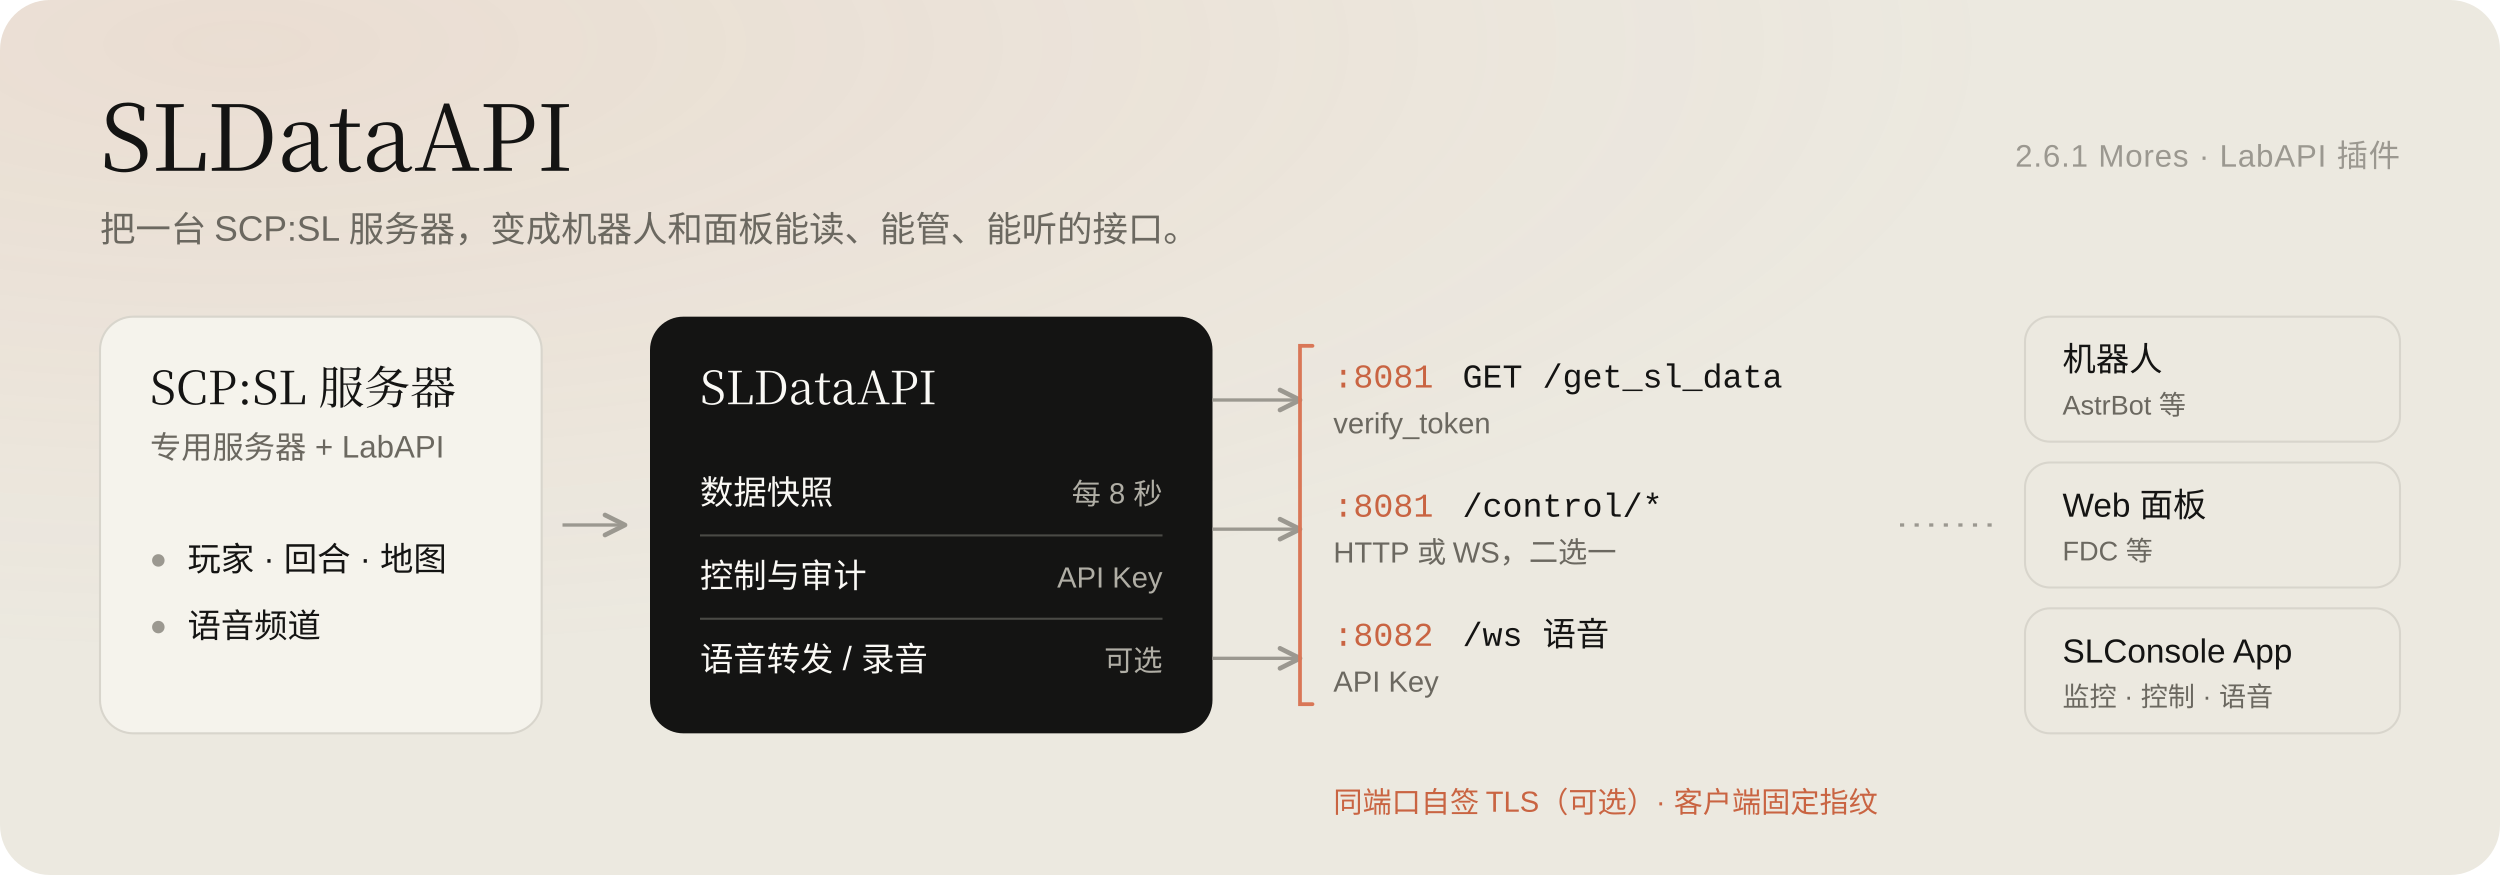
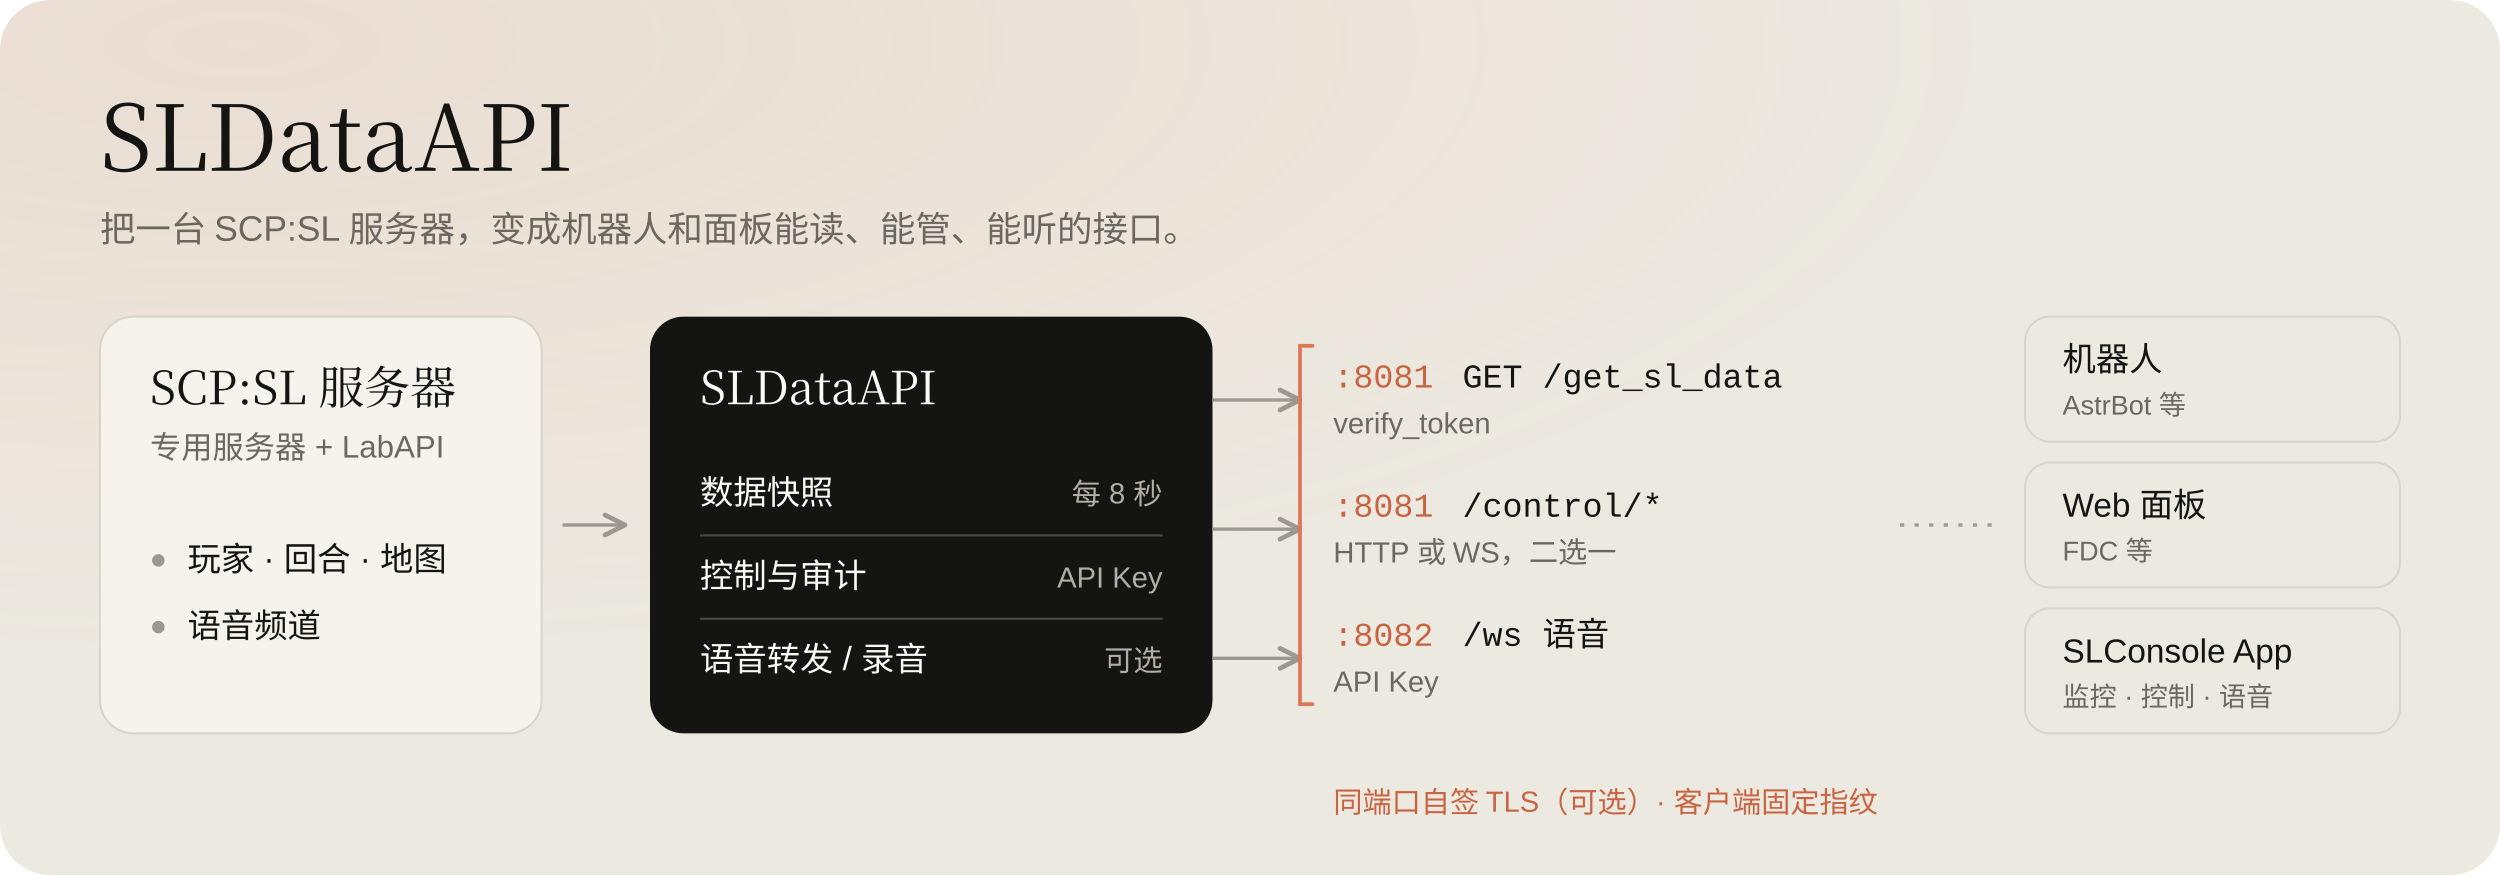
<svg xmlns="http://www.w3.org/2000/svg" width="1200" height="420" viewBox="0 0 1200 420" role="img" aria-labelledby="t d">
  <rect width="1200" height="420" rx="24" fill="#ECE9E0" />
  <defs>
    <radialGradient id="g" cx="0.1" cy="0.05" r="0.7">
      <stop offset="0" stop-color="#D97757" stop-opacity="0.10" />
      <stop offset="1" stop-color="#D97757" stop-opacity="0" />
    </radialGradient>
    <marker id="ar" viewBox="0 0 8 8" refX="7" refY="4" markerWidth="8" markerHeight="8" orient="auto">
      <path d="M1 1 L7 4 L1 7" fill="none" stroke="#9B9890" stroke-width="1.4" stroke-linecap="round" stroke-linejoin="round" />
    </marker>
  </defs>
  <rect width="1200" height="420" rx="24" fill="url(#g)" />
  <text x="48" y="82" font-family="Lora, 'DM Serif Display', Georgia, 'Noto Serif CJK SC', 'Source Han Serif SC', 'Songti SC', SimSun, serif" font-size="44" fill="#141413">SLDataAPI</text>
  <text x="48" y="116" font-family="Poppins, 'DM Sans', 'Segoe UI', 'Helvetica Neue', Arial, 'Noto Sans CJK SC', 'Source Han Sans SC', 'PingFang SC', 'Microsoft YaHei', sans-serif" font-size="17" fill="#6B6860">把一台 SCP:SL 服务器，变成机器人和面板能读、能管、能听的接口。</text>
-   <text x="1152" y="80" text-anchor="end" font-family="Poppins, 'DM Sans', 'Segoe UI', 'Helvetica Neue', Arial, 'Noto Sans CJK SC', 'Source Han Sans SC', 'PingFang SC', 'Microsoft YaHei', sans-serif" font-size="15" letter-spacing="0.4" fill="#9B9890">2.6.1 Mores · LabAPI 插件</text>
  <rect x="48" y="152" width="212" height="200" rx="16" fill="#F5F3EC" stroke="#D8D5CC" />
  <text x="72" y="194" font-family="Lora, 'DM Serif Display', Georgia, 'Noto Serif CJK SC', 'Source Han Serif SC', 'Songti SC', SimSun, serif" font-size="22" fill="#141413">SCP:SL 服务器</text>
  <text x="72" y="220" font-family="Poppins, 'DM Sans', 'Segoe UI', 'Helvetica Neue', Arial, 'Noto Sans CJK SC', 'Source Han Sans SC', 'PingFang SC', 'Microsoft YaHei', sans-serif" font-size="15" fill="#6B6860">专用服务器 + LabAPI</text>
  <circle cx="76" cy="269" r="3" fill="#9B9890" />
  <text x="90" y="274" font-family="Poppins, 'DM Sans', 'Segoe UI', 'Helvetica Neue', Arial, 'Noto Sans CJK SC', 'Source Han Sans SC', 'PingFang SC', 'Microsoft YaHei', sans-serif" font-size="16" fill="#141413">玩家 · 回合 · 地图</text>
  <circle cx="76" cy="301" r="3" fill="#9B9890" />
  <text x="90" y="306" font-family="Poppins, 'DM Sans', 'Segoe UI', 'Helvetica Neue', Arial, 'Noto Sans CJK SC', 'Source Han Sans SC', 'PingFang SC', 'Microsoft YaHei', sans-serif" font-size="16" fill="#141413">语音频道</text>
  <path d="M270 252 H 300" stroke="#9B9890" stroke-width="1.6" fill="none" marker-end="url(#ar)" />
  <rect x="312" y="152" width="270" height="200" rx="16" fill="#141413" />
  <text x="336" y="194" font-family="Lora, 'DM Serif Display', Georgia, 'Noto Serif CJK SC', 'Source Han Serif SC', 'Songti SC', SimSun, serif" font-size="22" fill="#FAF9F5">SLDataAPI</text>
  <text x="336" y="242" font-family="Poppins, 'DM Sans', 'Segoe UI', 'Helvetica Neue', Arial, 'Noto Sans CJK SC', 'Source Han Sans SC', 'PingFang SC', 'Microsoft YaHei', sans-serif" font-size="16" fill="#FAF9F5">数据快照</text>
  <text x="558" y="242" text-anchor="end" font-family="Poppins, 'DM Sans', 'Segoe UI', 'Helvetica Neue', Arial, 'Noto Sans CJK SC', 'Source Han Sans SC', 'PingFang SC', 'Microsoft YaHei', sans-serif" font-size="14" fill="#B0AEA5">每 8 秒</text>
  <line x1="336" y1="257" x2="558" y2="257" stroke="#B0AEA5" stroke-opacity="0.35" />
  <text x="336" y="282" font-family="Poppins, 'DM Sans', 'Segoe UI', 'Helvetica Neue', Arial, 'Noto Sans CJK SC', 'Source Han Sans SC', 'PingFang SC', 'Microsoft YaHei', sans-serif" font-size="16" fill="#FAF9F5">控制与审计</text>
  <text x="558" y="282" text-anchor="end" font-family="Poppins, 'DM Sans', 'Segoe UI', 'Helvetica Neue', Arial, 'Noto Sans CJK SC', 'Source Han Sans SC', 'PingFang SC', 'Microsoft YaHei', sans-serif" font-size="14" fill="#B0AEA5">API Key</text>
  <line x1="336" y1="297" x2="558" y2="297" stroke="#B0AEA5" stroke-opacity="0.35" />
  <text x="336" y="322" font-family="Poppins, 'DM Sans', 'Segoe UI', 'Helvetica Neue', Arial, 'Noto Sans CJK SC', 'Source Han Sans SC', 'PingFang SC', 'Microsoft YaHei', sans-serif" font-size="16" fill="#FAF9F5">语音转发 / 录音</text>
  <text x="558" y="322" text-anchor="end" font-family="Poppins, 'DM Sans', 'Segoe UI', 'Helvetica Neue', Arial, 'Noto Sans CJK SC', 'Source Han Sans SC', 'PingFang SC', 'Microsoft YaHei', sans-serif" font-size="14" fill="#B0AEA5">可选</text>
  <path d="M582 192 H 624" stroke="#9B9890" stroke-width="1.6" fill="none" marker-end="url(#ar)" />
  <text x="640" y="186" font-family="'JetBrains Mono', Consolas, Menlo, 'Courier New', monospace" font-size="16" fill="#C96442">:8081</text>
  <text x="702" y="186" font-family="'JetBrains Mono', Consolas, Menlo, 'Courier New', monospace" font-size="16" fill="#141413">GET /get_sl_data</text>
  <text x="640" y="208" font-family="Poppins, 'DM Sans', 'Segoe UI', 'Helvetica Neue', Arial, 'Noto Sans CJK SC', 'Source Han Sans SC', 'PingFang SC', 'Microsoft YaHei', sans-serif" font-size="14" fill="#6B6860">verify_token</text>
  <path d="M582 254 H 624" stroke="#9B9890" stroke-width="1.6" fill="none" marker-end="url(#ar)" />
  <text x="640" y="248" font-family="'JetBrains Mono', Consolas, Menlo, 'Courier New', monospace" font-size="16" fill="#C96442">:8081</text>
  <text x="702" y="248" font-family="'JetBrains Mono', Consolas, Menlo, 'Courier New', monospace" font-size="16" fill="#141413">/control/*</text>
  <text x="640" y="270" font-family="Poppins, 'DM Sans', 'Segoe UI', 'Helvetica Neue', Arial, 'Noto Sans CJK SC', 'Source Han Sans SC', 'PingFang SC', 'Microsoft YaHei', sans-serif" font-size="14" fill="#6B6860">HTTP 或 WS，二选一</text>
  <path d="M582 316 H 624" stroke="#9B9890" stroke-width="1.6" fill="none" marker-end="url(#ar)" />
  <text x="640" y="310" font-family="'JetBrains Mono', Consolas, Menlo, 'Courier New', monospace" font-size="16" fill="#C96442">:8082</text>
  <text x="702" y="310" font-family="'JetBrains Mono', Consolas, Menlo, 'Courier New', monospace" font-size="16" fill="#141413">/ws 语音</text>
  <text x="640" y="332" font-family="Poppins, 'DM Sans', 'Segoe UI', 'Helvetica Neue', Arial, 'Noto Sans CJK SC', 'Source Han Sans SC', 'PingFang SC', 'Microsoft YaHei', sans-serif" font-size="14" fill="#6B6860">API Key</text>
  <path d="M630 166 H 624 V 338 H 630" stroke="#D97757" stroke-width="1.8" fill="none" stroke-linecap="round" />
  <text x="640" y="390" font-family="Poppins, 'DM Sans', 'Segoe UI', 'Helvetica Neue', Arial, 'Noto Sans CJK SC', 'Source Han Sans SC', 'PingFang SC', 'Microsoft YaHei', sans-serif" font-size="14" fill="#C96442">同端口自签 TLS（可选）· 客户端固定指纹</text>
  <path d="M912 252 H 958" stroke="#9B9890" stroke-width="1.6" fill="none" stroke-dasharray="2 5" />
  <rect x="972" y="152" width="180" height="60" rx="12" fill="none" stroke="#D8D5CC" />
  <text x="990" y="178" font-family="Poppins, 'DM Sans', 'Segoe UI', 'Helvetica Neue', Arial, 'Noto Sans CJK SC', 'Source Han Sans SC', 'PingFang SC', 'Microsoft YaHei', sans-serif" font-size="16" fill="#141413">机器人</text>
  <text x="990" y="199" font-family="Poppins, 'DM Sans', 'Segoe UI', 'Helvetica Neue', Arial, 'Noto Sans CJK SC', 'Source Han Sans SC', 'PingFang SC', 'Microsoft YaHei', sans-serif" font-size="13" fill="#6B6860">AstrBot 等</text>
  <rect x="972" y="222" width="180" height="60" rx="12" fill="none" stroke="#D8D5CC" />
  <text x="990" y="248" font-family="Poppins, 'DM Sans', 'Segoe UI', 'Helvetica Neue', Arial, 'Noto Sans CJK SC', 'Source Han Sans SC', 'PingFang SC', 'Microsoft YaHei', sans-serif" font-size="16" fill="#141413">Web 面板</text>
  <text x="990" y="269" font-family="Poppins, 'DM Sans', 'Segoe UI', 'Helvetica Neue', Arial, 'Noto Sans CJK SC', 'Source Han Sans SC', 'PingFang SC', 'Microsoft YaHei', sans-serif" font-size="13" fill="#6B6860">FDC 等</text>
  <rect x="972" y="292" width="180" height="60" rx="12" fill="none" stroke="#D8D5CC" />
  <text x="990" y="318" font-family="Poppins, 'DM Sans', 'Segoe UI', 'Helvetica Neue', Arial, 'Noto Sans CJK SC', 'Source Han Sans SC', 'PingFang SC', 'Microsoft YaHei', sans-serif" font-size="16" fill="#141413">SLConsole App</text>
  <text x="990" y="339" font-family="Poppins, 'DM Sans', 'Segoe UI', 'Helvetica Neue', Arial, 'Noto Sans CJK SC', 'Source Han Sans SC', 'PingFang SC', 'Microsoft YaHei', sans-serif" font-size="13" fill="#6B6860">监控 · 控制 · 语音</text>
</svg>
